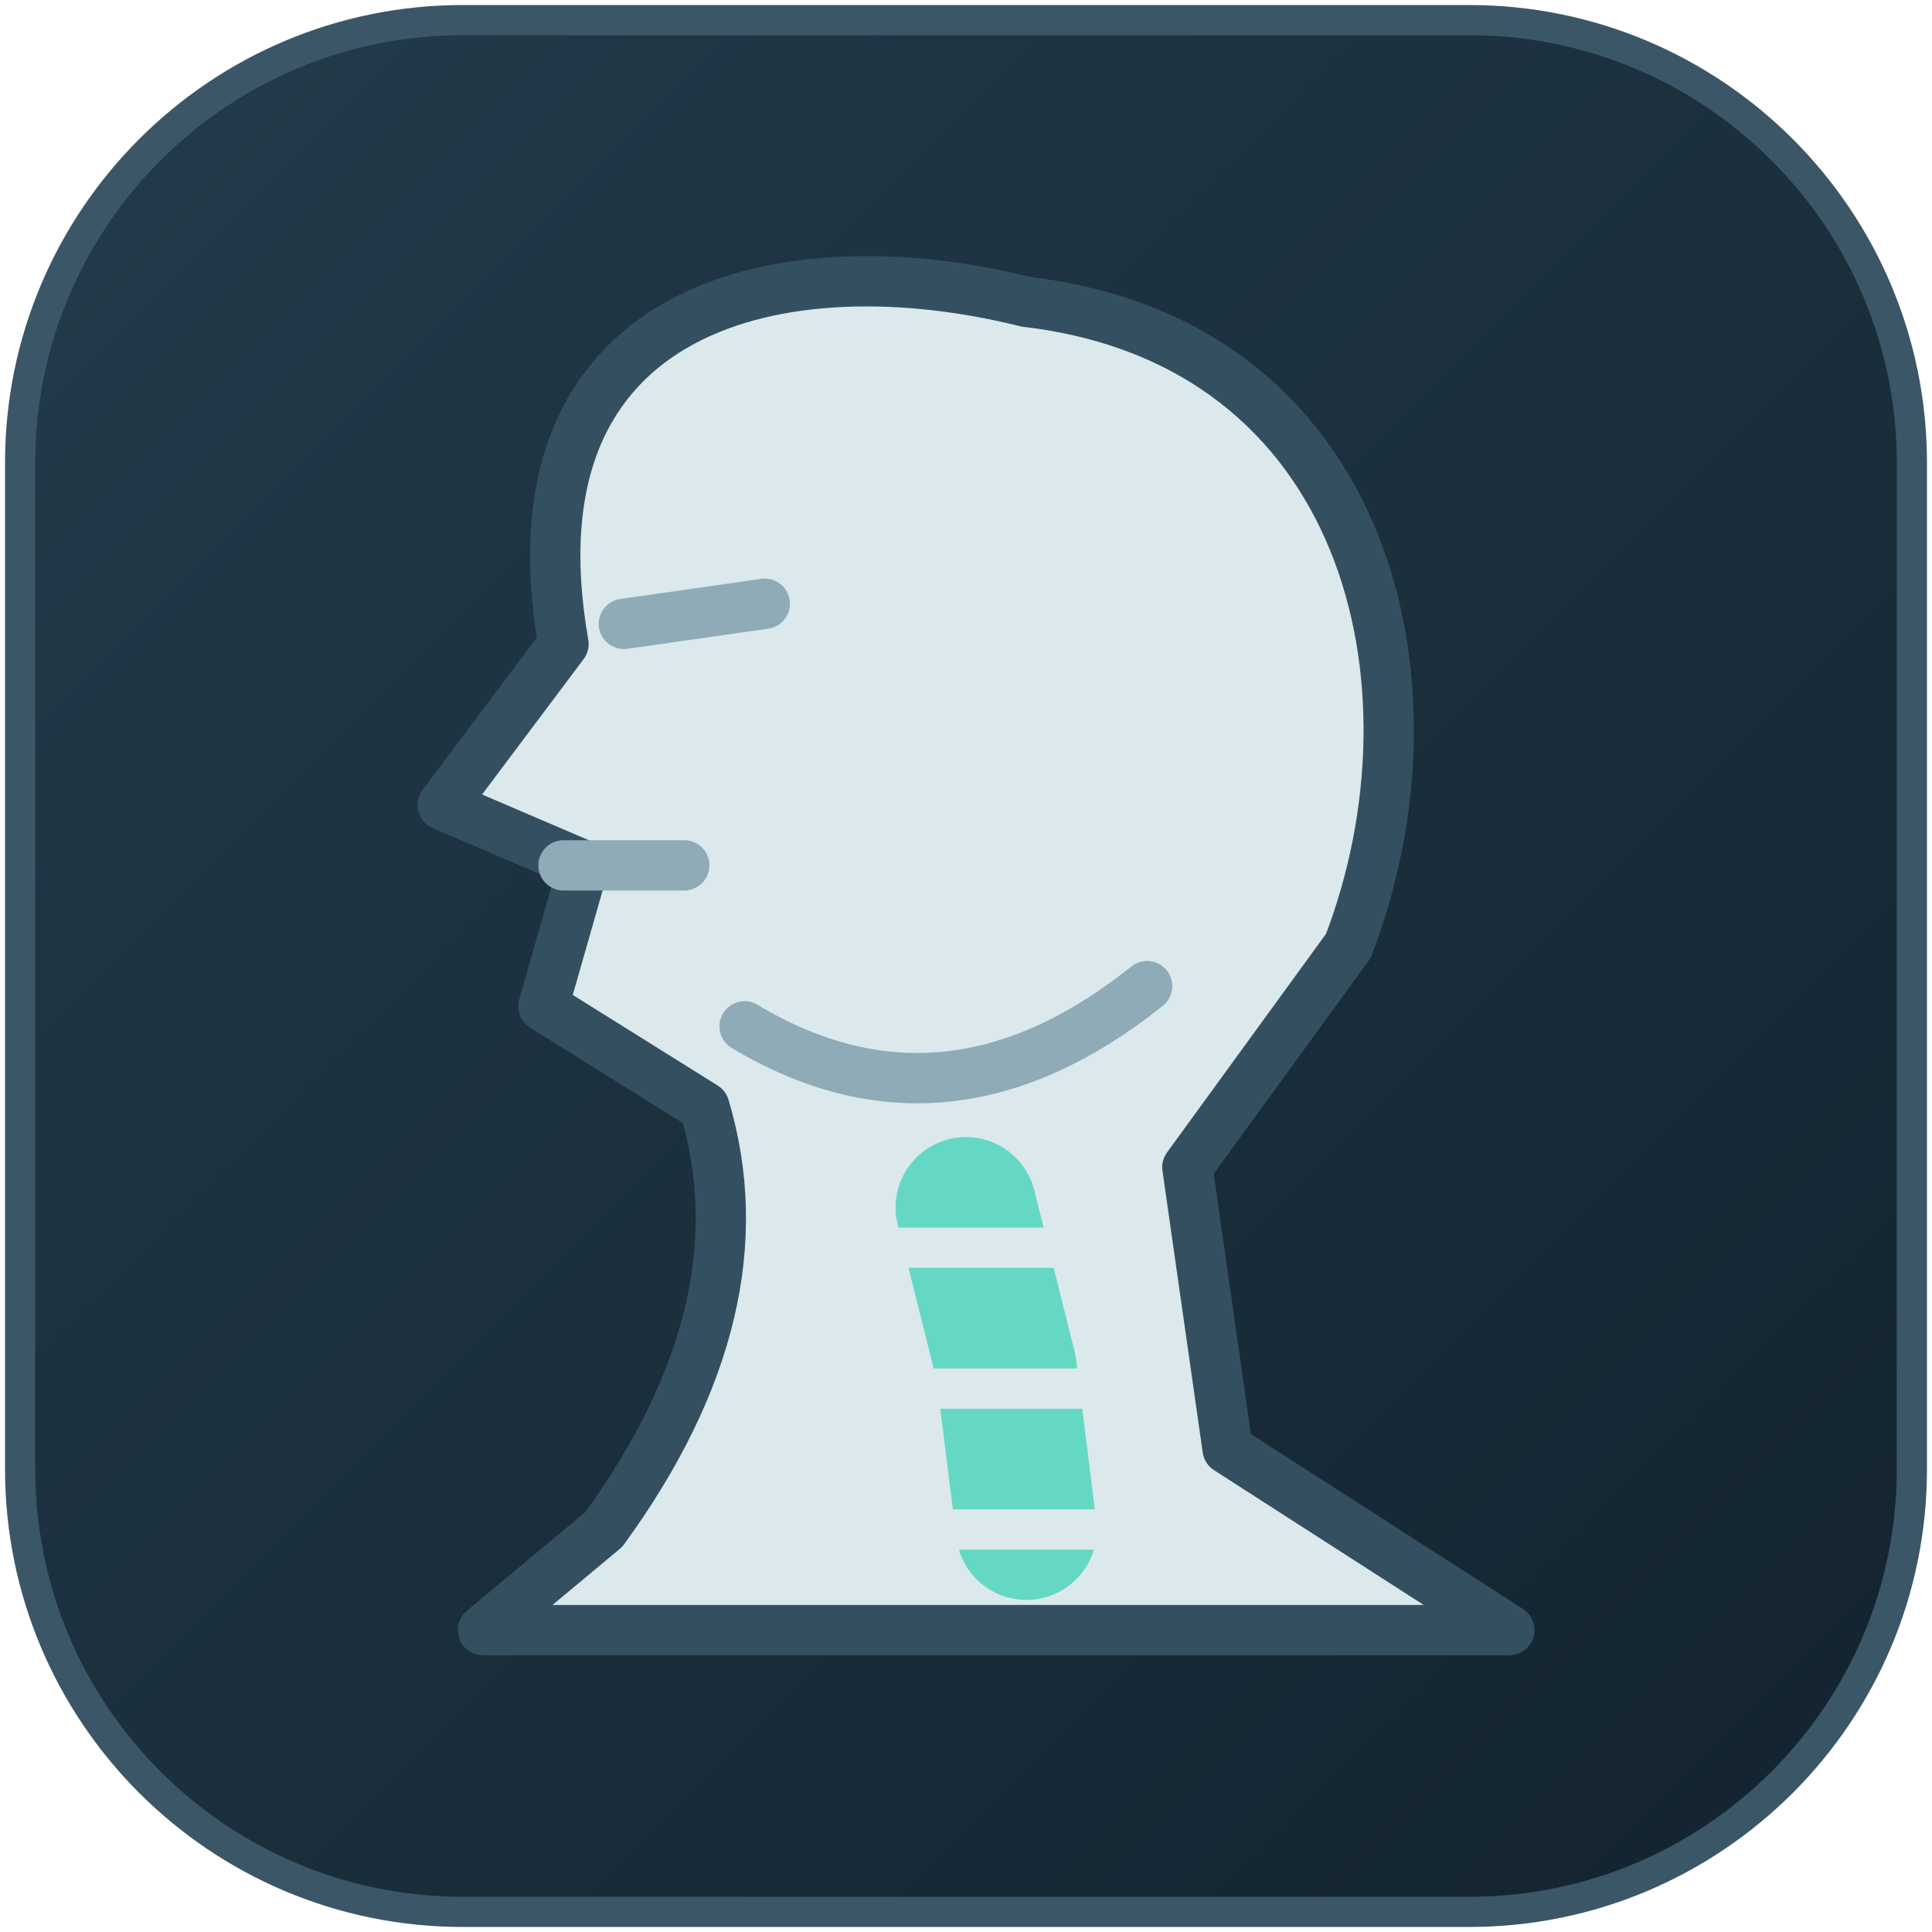
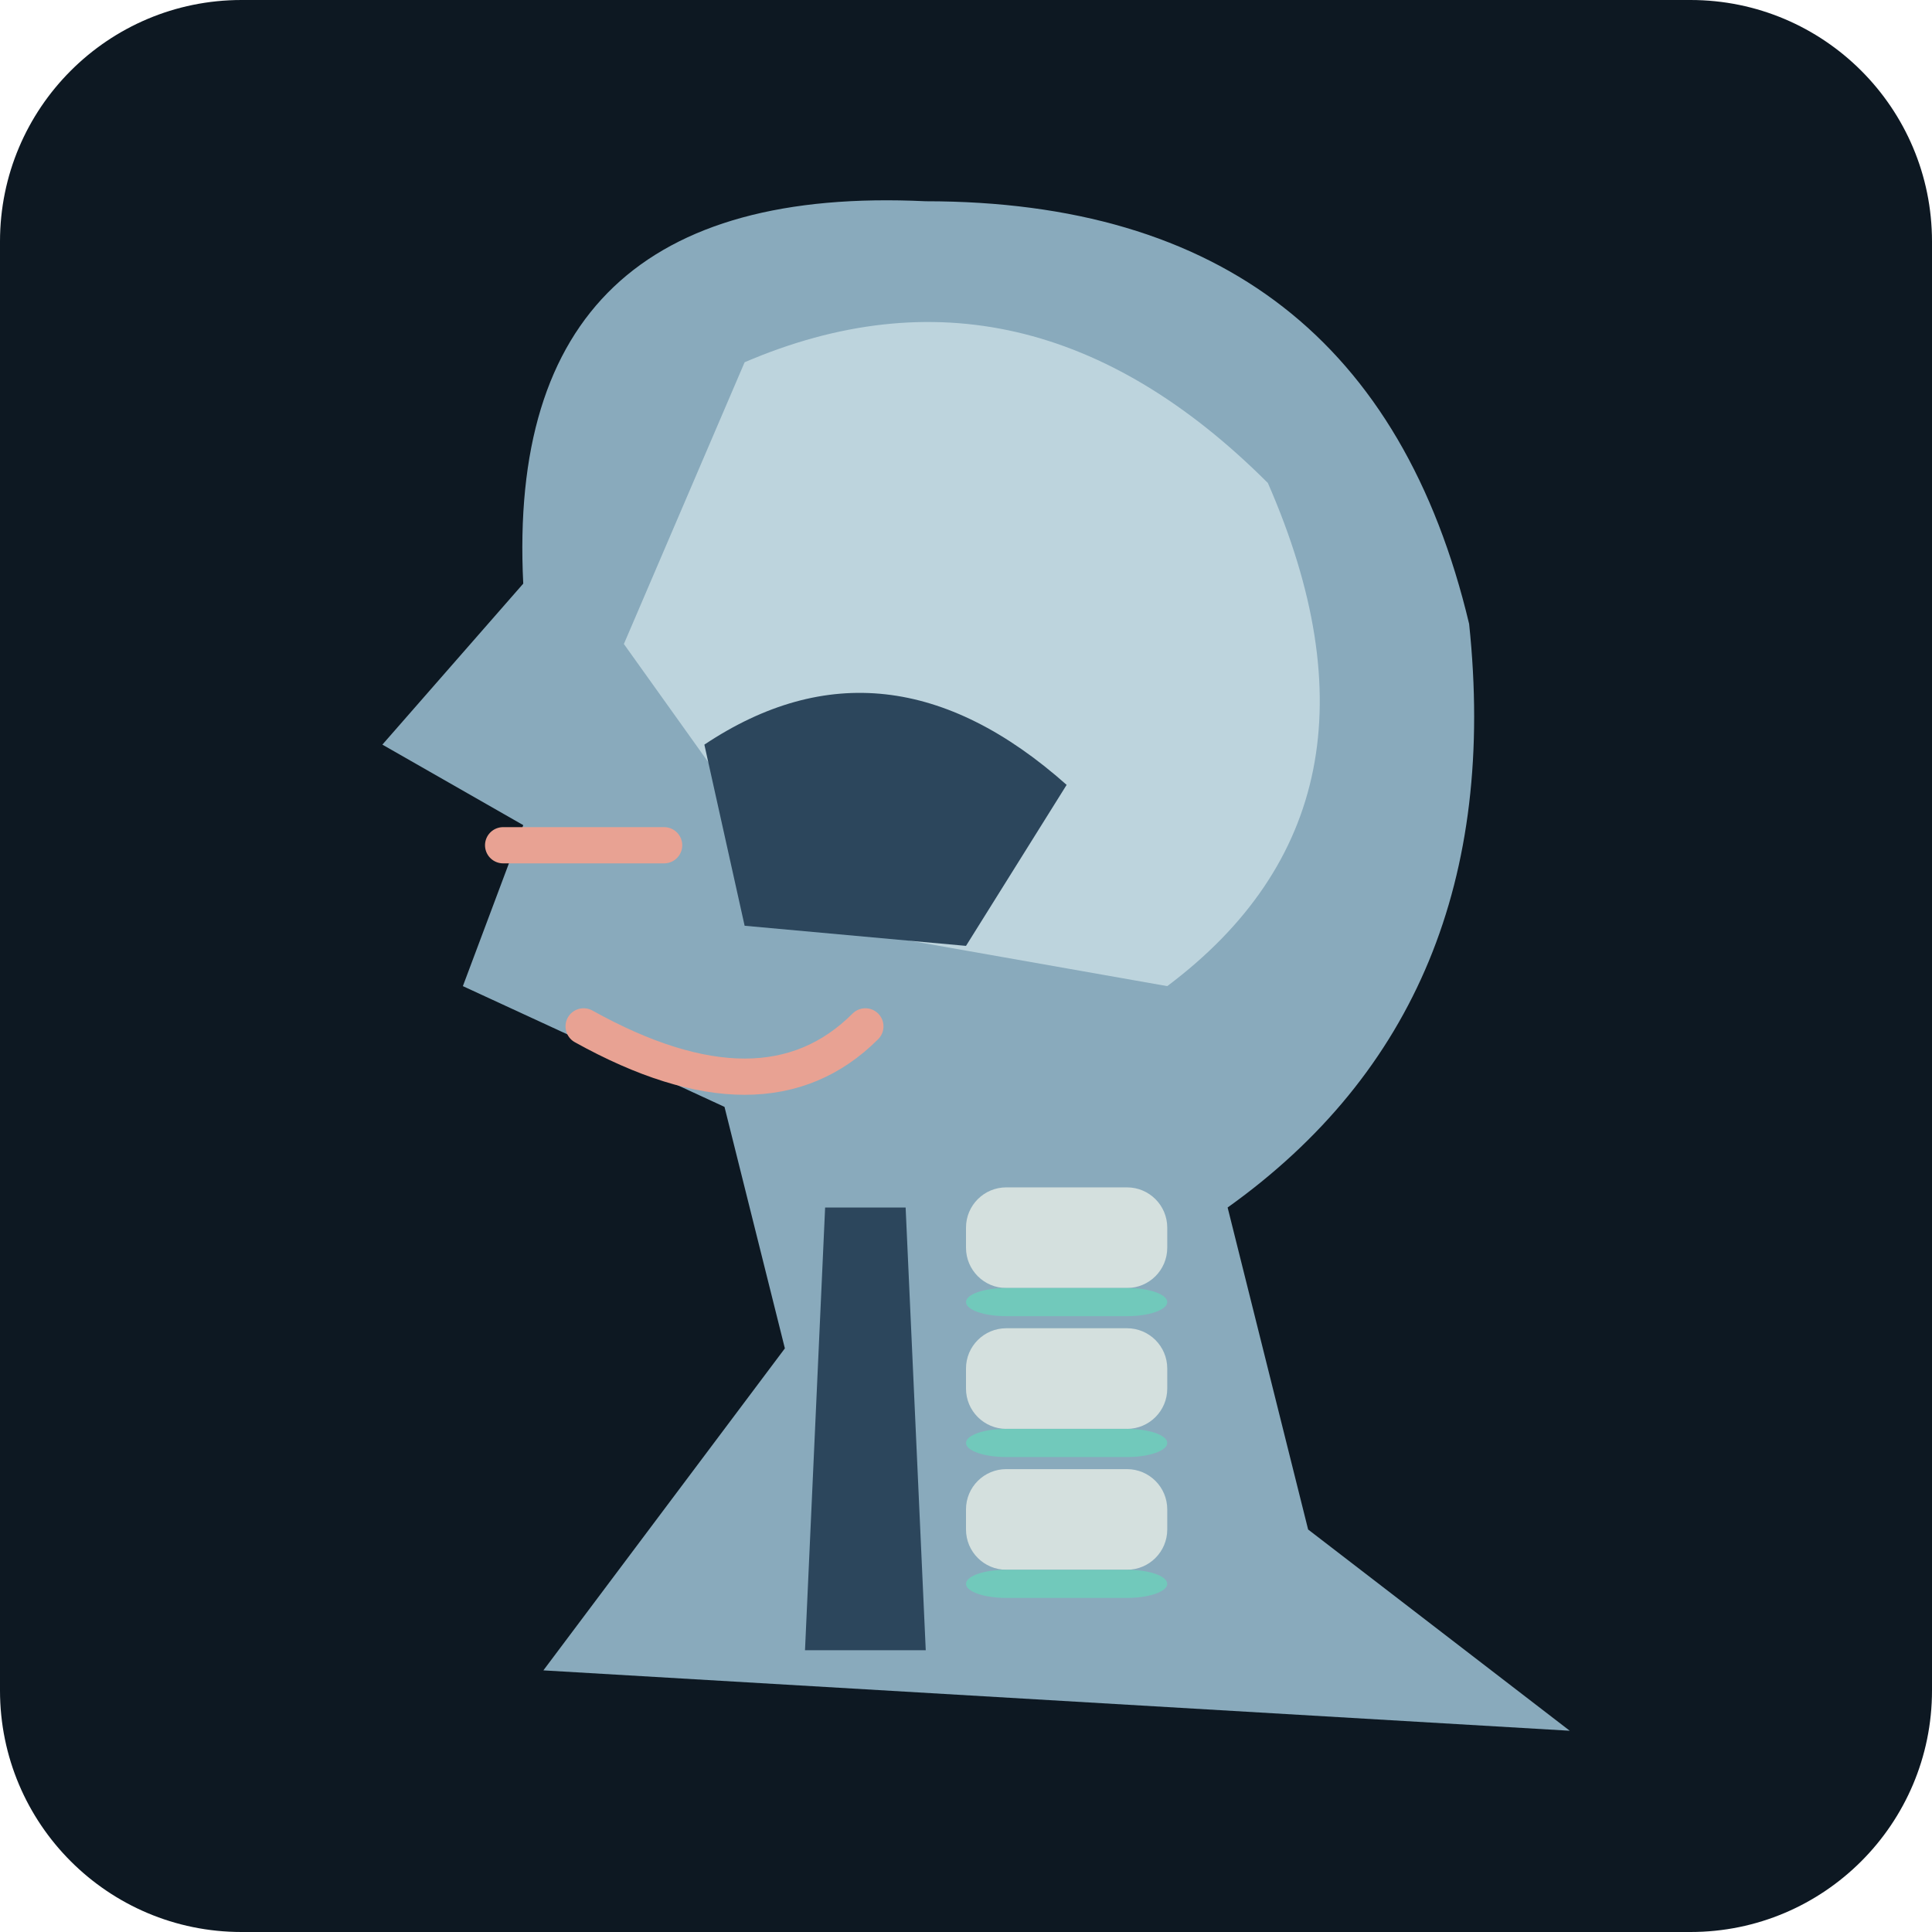
- <svg xmlns="http://www.w3.org/2000/svg" width="96" height="96" viewBox="0 0 96 96" data-style="atlas-anatomy-163">
-   <defs>
-     <linearGradient id="tile" x2="1" y2="1">
-       <stop stop-color="#233B4B" />
-       <stop offset="1" stop-color="#13232F" />
-     </linearGradient>
-   </defs>
-   <rect x="1" y="1" width="94" height="94" rx="22" fill="url(#tile)" stroke="#3B5667" stroke-width="1.5" />
-   <g>
-     <path d="M30 76Q38 65 35 55L27 50L29 43L22 40L28 32C25 15 39 12 51 15C68 17 72 34 67 47L59 58L61 72L75 81L24 81Z" fill="#DBE9EC" stroke="#344F60" stroke-width="2.5" stroke-linecap="round" stroke-linejoin="round" />
-     <path d="M31 31L38 30M28 43L34 43M37 51Q47 57 57 49" fill="none" stroke="#8EABB7" stroke-width="2.5" stroke-linecap="round" stroke-linejoin="round" />
-     <path d="M48 60L50 68L51 76" fill="none" stroke="#65D8C4" stroke-width="7" stroke-linecap="round" stroke-linejoin="round" />
-     <path d="M42 62L54 62M43 69L56 69M44 76L58 76" fill="none" stroke="#DBE9EC" stroke-width="2" stroke-linecap="round" stroke-linejoin="round" />
-   </g>
+ <svg xmlns="http://www.w3.org/2000/svg" width="96" height="96" viewBox="0 0 96 96" data-style="atlas-illustration-218">
+   <rect width="96" height="96" rx="12" fill="#0d1822" />
+   <path d="M27 83L39 67L36 55L23 49L26 41L19 37L26 29Q25 9 46 10Q68 10 73 31Q75 50 61 60L65 76L78 86Z" fill="#89aabc" />
+   <path d="M37 18Q51 12 63 24Q70 40 58 49L41 46L31 32Z" fill="#bdd4dd" />
+   <path d="M35 37Q44 31 53 39L48 47L37 46Z" fill="#2c465c" />
+   <path d="M25 42L33 42M29 51Q38 56 43 51" fill="none" stroke="#e8a293" stroke-width="1.8" stroke-linecap="round" stroke-linejoin="round" />
+   <rect x="48" y="59" width="10" height="5" rx="2" fill="#d4e0de" />
+   <rect x="48" y="64" width="10" height="1.4" rx="2" fill="#71c9bb" />
+   <rect x="48" y="66" width="10" height="5" rx="2" fill="#d4e0de" />
+   <rect x="48" y="71" width="10" height="1.4" rx="2" fill="#71c9bb" />
+   <rect x="48" y="73" width="10" height="5" rx="2" fill="#d4e0de" />
+   <rect x="48" y="78" width="10" height="1.4" rx="2" fill="#71c9bb" />
+   <path d="M41 60L45 60L46 82L40 82Z" fill="#2c465c" />
</svg>
